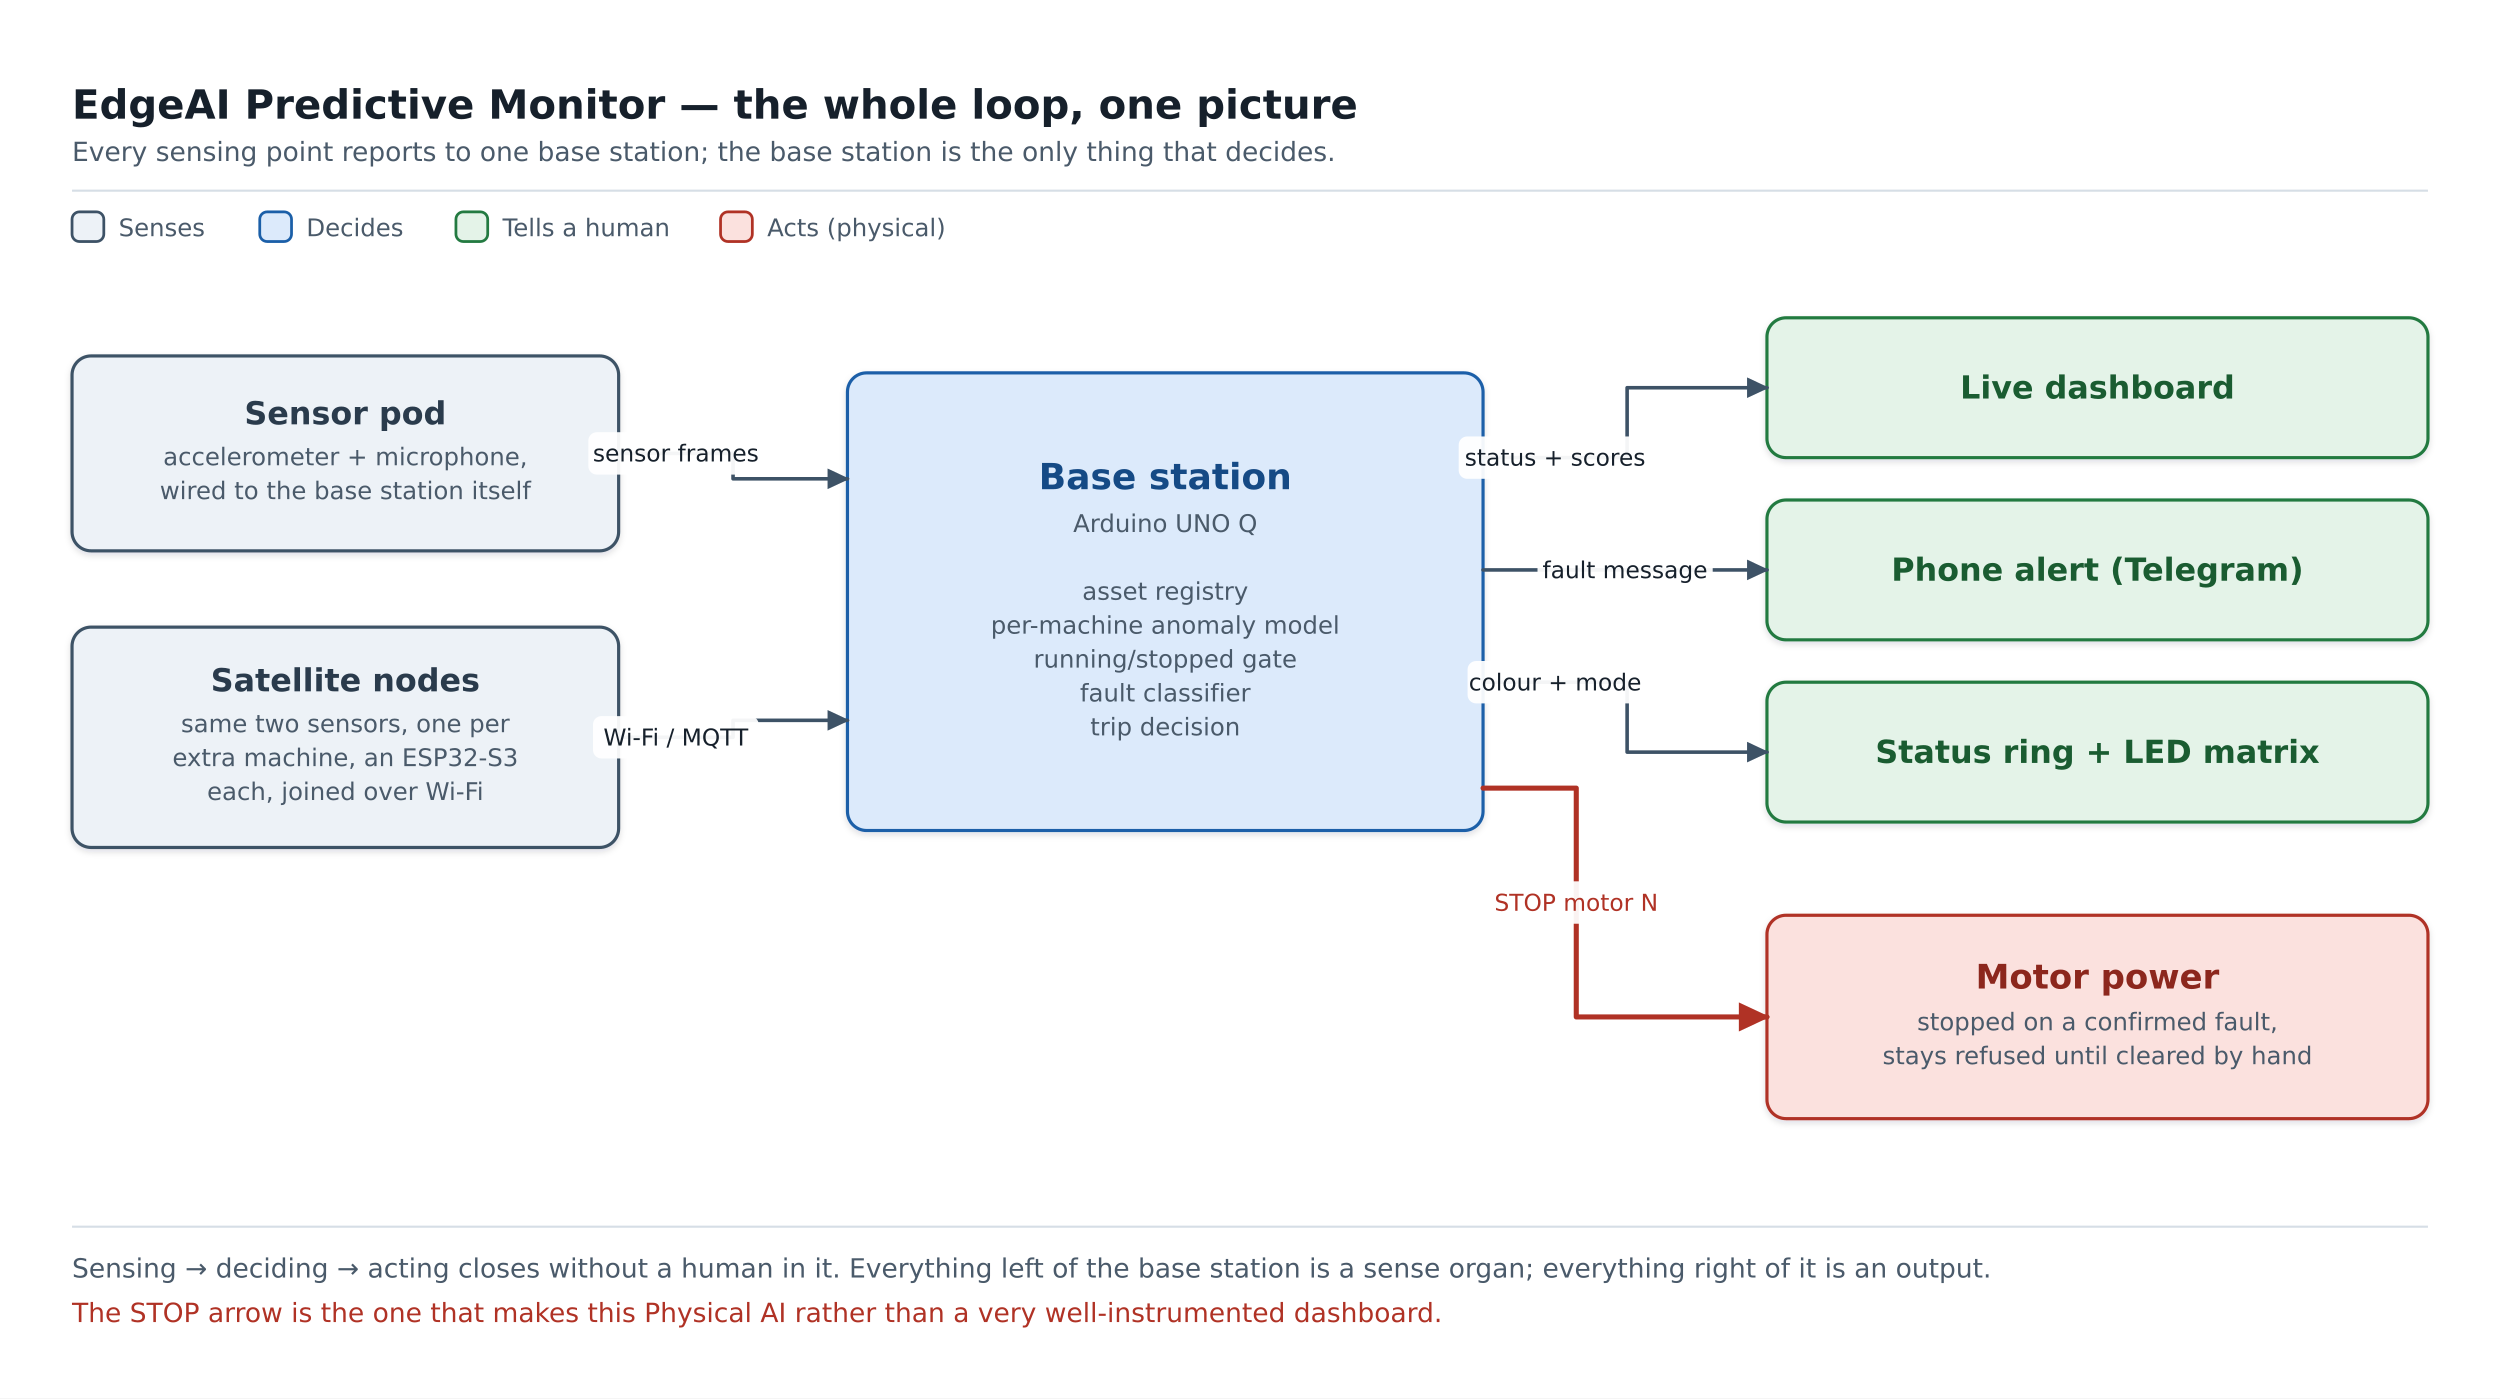
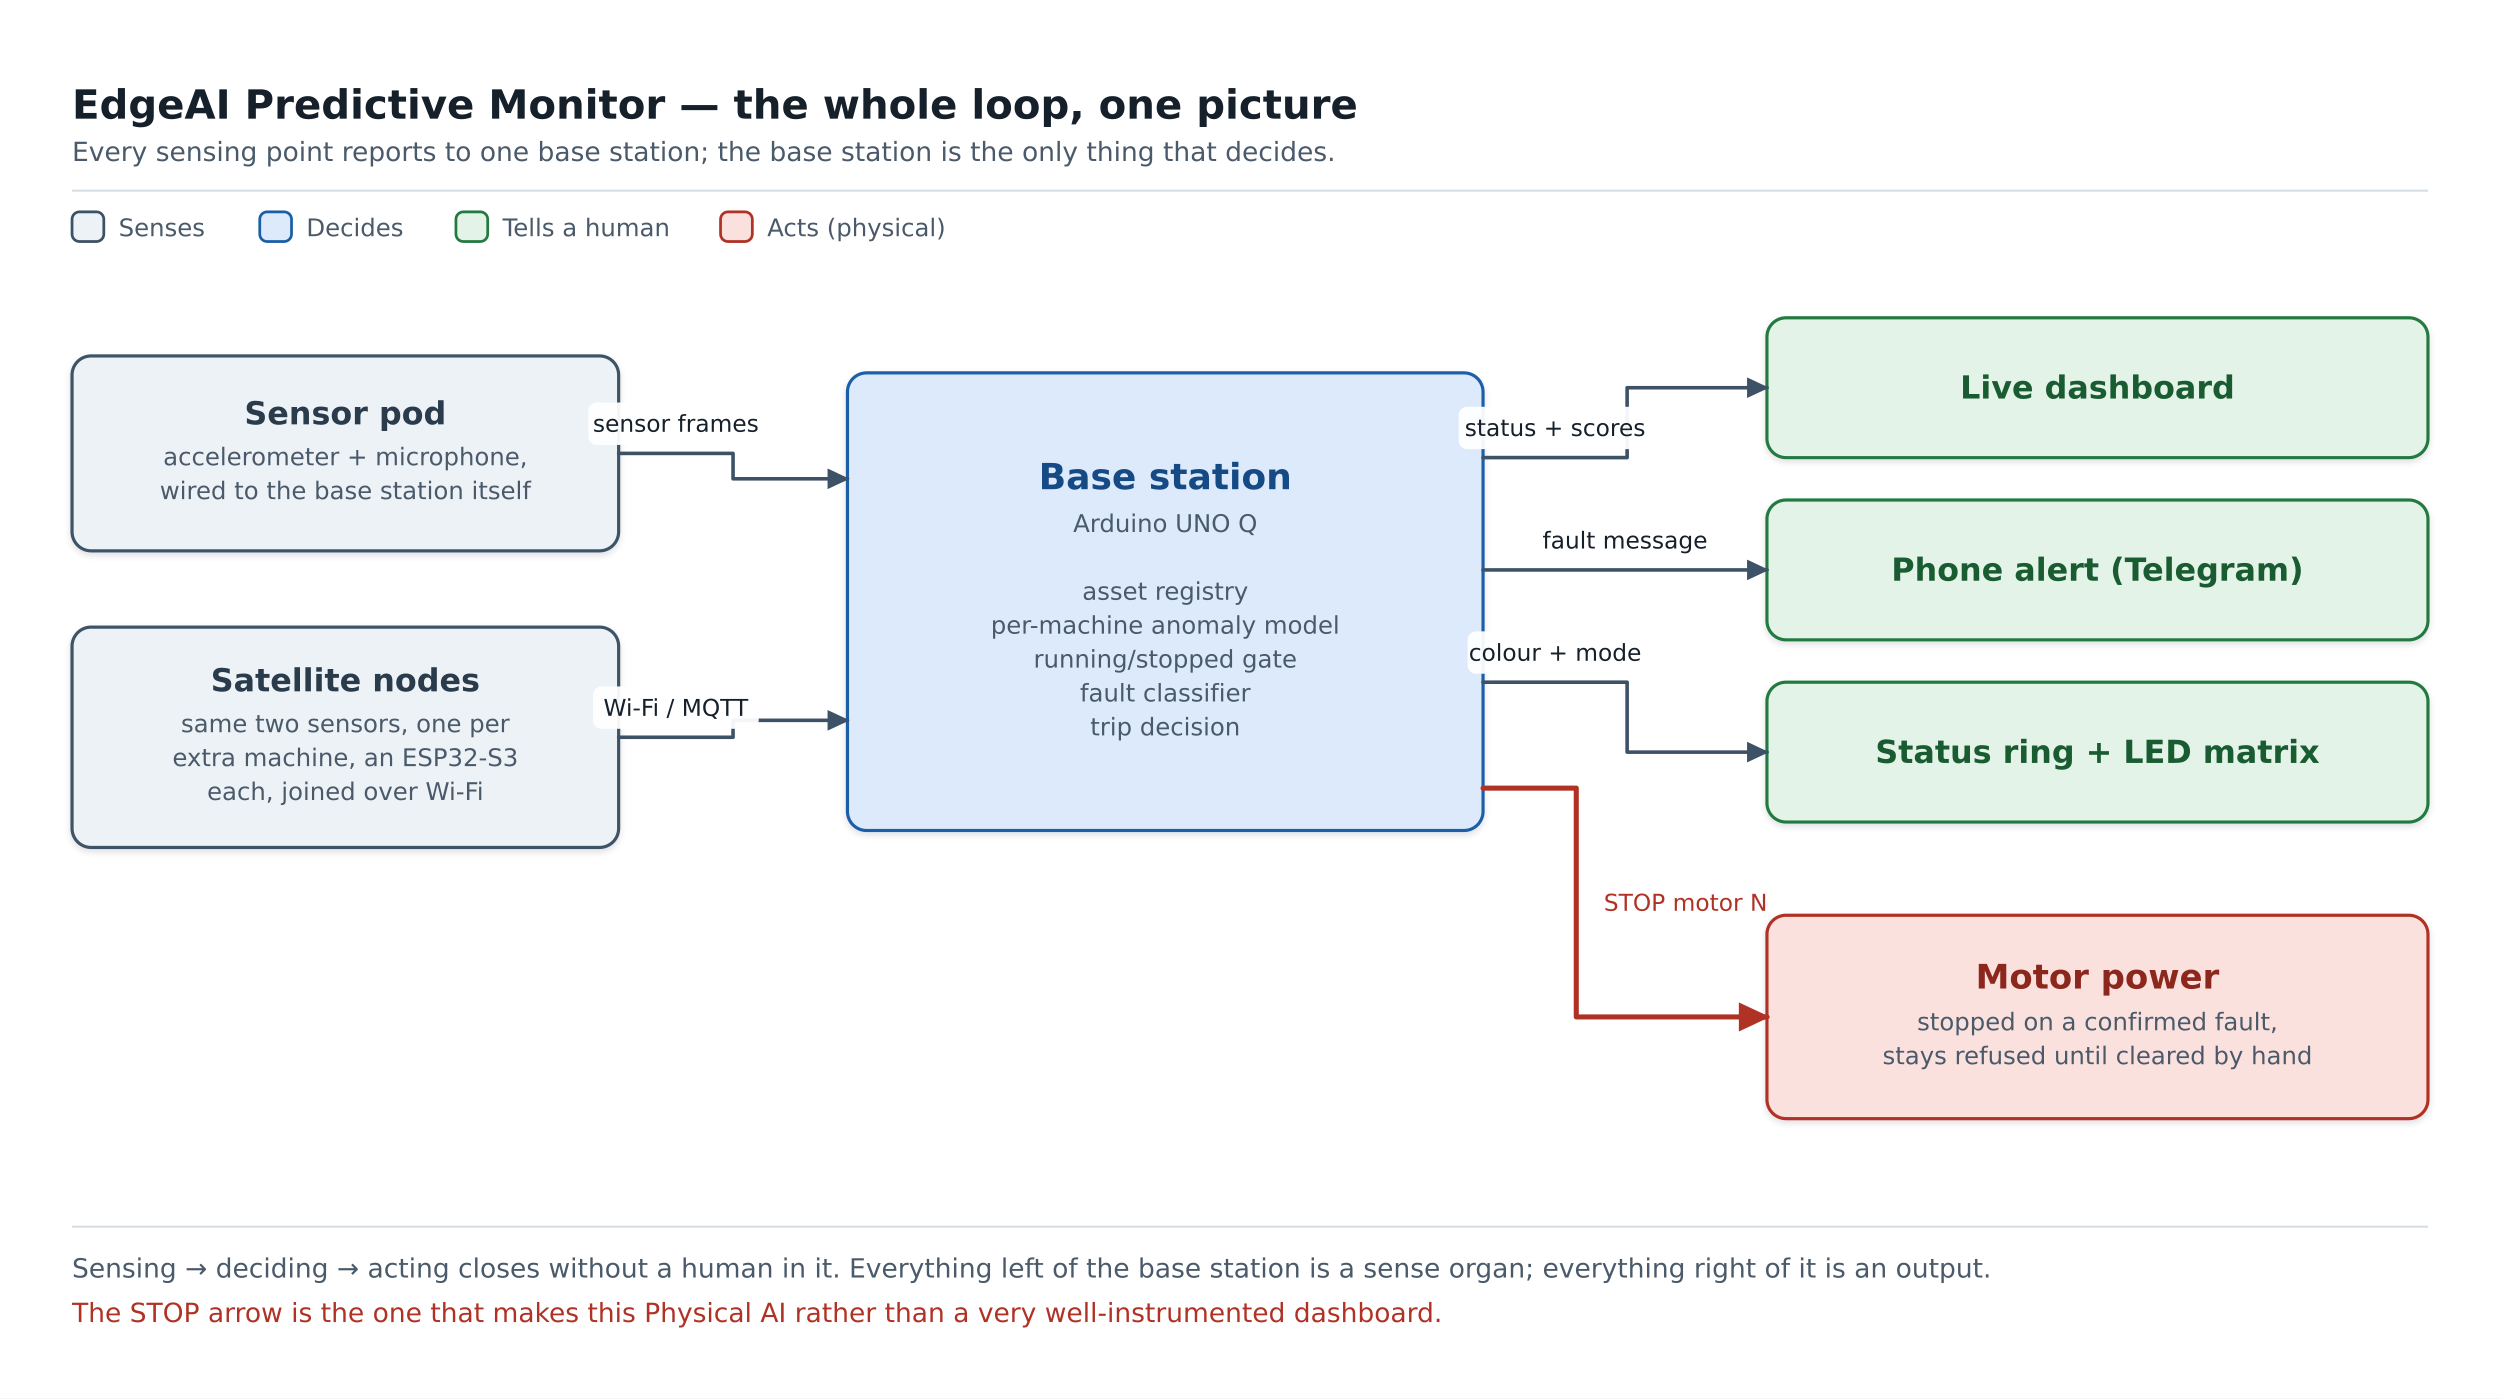
<svg xmlns="http://www.w3.org/2000/svg" width="1180" height="660" viewBox="0 0 1180 660">
  <defs>
    <marker id="arrow" viewBox="0 0 10 10" refX="8.5" refY="5" markerWidth="6.5" markerHeight="6.5" orient="auto-start-reverse">
      <path d="M0,0.6 L9.4,5 L0,9.4 z" fill="#3D5266" />
    </marker>
    <marker id="arrowAct" viewBox="0 0 10 10" refX="8.5" refY="5" markerWidth="6.5" markerHeight="6.5" orient="auto-start-reverse">
      <path d="M0,0.6 L9.4,5 L0,9.4 z" fill="#B03225" />
    </marker>
    <marker id="arrowSoft" viewBox="0 0 10 10" refX="8.5" refY="5" markerWidth="6.5" markerHeight="6.5" orient="auto-start-reverse">
      <path d="M0,0.6 L9.4,5 L0,9.4 z" fill="#8C9AA8" />
    </marker>
    <marker id="arrowTell" viewBox="0 0 10 10" refX="8.5" refY="5" markerWidth="6.5" markerHeight="6.5" orient="auto-start-reverse">
      <path d="M0,0.6 L9.4,5 L0,9.4 z" fill="#237A41" />
    </marker>
    <filter id="softshadow" x="-12%" y="-12%" width="130%" height="140%">
      <feDropShadow dx="0" dy="1.4" stdDeviation="1.6" flood-color="#16202B" flood-opacity="0.13" />
    </filter>
  </defs>
  <rect x="0" y="0" width="1180" height="660" fill="#FFFFFF" />
  <rect x="34.0" y="168.0" width="258.0" height="92.0" rx="9" fill="#EDF2F7" stroke="#3D5266" stroke-width="1.5" filter="url(#softshadow)" />
  <text x="163.0" y="200.3" font-family="DejaVu Sans, Helvetica, Arial, sans-serif" font-size="15" font-weight="bold" font-style="normal" text-anchor="middle" fill="#2A3B4C">Sensor pod</text>
  <text x="163.0" y="219.6" font-family="DejaVu Sans, Helvetica, Arial, sans-serif" font-size="11.5" font-weight="normal" font-style="normal" text-anchor="middle" fill="#4A5A6A">accelerometer + microphone,</text>
  <text x="163.0" y="235.6" font-family="DejaVu Sans, Helvetica, Arial, sans-serif" font-size="11.5" font-weight="normal" font-style="normal" text-anchor="middle" fill="#4A5A6A">wired to the base station itself</text>
  <rect x="34.0" y="296.0" width="258.0" height="104.0" rx="9" fill="#EDF2F7" stroke="#3D5266" stroke-width="1.5" filter="url(#softshadow)" />
  <text x="163.0" y="326.3" font-family="DejaVu Sans, Helvetica, Arial, sans-serif" font-size="15" font-weight="bold" font-style="normal" text-anchor="middle" fill="#2A3B4C">Satellite nodes</text>
  <text x="163.0" y="345.6" font-family="DejaVu Sans, Helvetica, Arial, sans-serif" font-size="11.5" font-weight="normal" font-style="normal" text-anchor="middle" fill="#4A5A6A">same two sensors, one per</text>
  <text x="163.0" y="361.6" font-family="DejaVu Sans, Helvetica, Arial, sans-serif" font-size="11.5" font-weight="normal" font-style="normal" text-anchor="middle" fill="#4A5A6A">extra machine, an ESP32-S3</text>
  <text x="163.0" y="377.6" font-family="DejaVu Sans, Helvetica, Arial, sans-serif" font-size="11.5" font-weight="normal" font-style="normal" text-anchor="middle" fill="#4A5A6A">each, joined over Wi-Fi</text>
  <rect x="400.0" y="176.0" width="300.0" height="216.0" rx="9" fill="#DCEAFB" stroke="#1B5FA8" stroke-width="1.5" filter="url(#softshadow)" />
  <text x="550.0" y="230.9" font-family="DejaVu Sans, Helvetica, Arial, sans-serif" font-size="17" font-weight="bold" font-style="normal" text-anchor="middle" fill="#154A85">Base station</text>
  <text x="550.0" y="251.1" font-family="DejaVu Sans, Helvetica, Arial, sans-serif" font-size="11.5" font-weight="normal" font-style="normal" text-anchor="middle" fill="#4A5A6A">Arduino UNO Q</text>
  <text x="550.0" y="267.1" font-family="DejaVu Sans, Helvetica, Arial, sans-serif" font-size="11.5" font-weight="normal" font-style="normal" text-anchor="middle" fill="#4A5A6A" />
  <text x="550.0" y="283.1" font-family="DejaVu Sans, Helvetica, Arial, sans-serif" font-size="11.5" font-weight="normal" font-style="normal" text-anchor="middle" fill="#4A5A6A">asset registry</text>
  <text x="550.0" y="299.1" font-family="DejaVu Sans, Helvetica, Arial, sans-serif" font-size="11.5" font-weight="normal" font-style="normal" text-anchor="middle" fill="#4A5A6A">per-machine anomaly model</text>
  <text x="550.0" y="315.1" font-family="DejaVu Sans, Helvetica, Arial, sans-serif" font-size="11.5" font-weight="normal" font-style="normal" text-anchor="middle" fill="#4A5A6A">running/stopped gate</text>
  <text x="550.0" y="331.1" font-family="DejaVu Sans, Helvetica, Arial, sans-serif" font-size="11.5" font-weight="normal" font-style="normal" text-anchor="middle" fill="#4A5A6A">fault classifier</text>
  <text x="550.0" y="347.1" font-family="DejaVu Sans, Helvetica, Arial, sans-serif" font-size="11.5" font-weight="normal" font-style="normal" text-anchor="middle" fill="#4A5A6A">trip decision</text>
  <rect x="834.0" y="150.0" width="312.0" height="66.0" rx="9" fill="#E4F3E8" stroke="#237A41" stroke-width="1.5" filter="url(#softshadow)" />
  <text x="990.0" y="188.1" font-family="DejaVu Sans, Helvetica, Arial, sans-serif" font-size="15" font-weight="bold" font-style="normal" text-anchor="middle" fill="#1A5C31">Live dashboard</text>
  <rect x="834.0" y="236.0" width="312.0" height="66.0" rx="9" fill="#E4F3E8" stroke="#237A41" stroke-width="1.5" filter="url(#softshadow)" />
  <text x="990.0" y="274.1" font-family="DejaVu Sans, Helvetica, Arial, sans-serif" font-size="15" font-weight="bold" font-style="normal" text-anchor="middle" fill="#1A5C31">Phone alert (Telegram)</text>
  <rect x="834.0" y="322.0" width="312.0" height="66.0" rx="9" fill="#E4F3E8" stroke="#237A41" stroke-width="1.5" filter="url(#softshadow)" />
  <text x="990.0" y="360.1" font-family="DejaVu Sans, Helvetica, Arial, sans-serif" font-size="15" font-weight="bold" font-style="normal" text-anchor="middle" fill="#1A5C31">Status ring + LED matrix</text>
  <rect x="834.0" y="432.0" width="312.0" height="96.0" rx="9" fill="#FBE1DE" stroke="#B03225" stroke-width="1.5" filter="url(#softshadow)" />
  <text x="990.0" y="466.6" font-family="DejaVu Sans, Helvetica, Arial, sans-serif" font-size="16" font-weight="bold" font-style="normal" text-anchor="middle" fill="#8C271D">Motor power</text>
  <text x="990.0" y="486.3" font-family="DejaVu Sans, Helvetica, Arial, sans-serif" font-size="11.5" font-weight="normal" font-style="normal" text-anchor="middle" fill="#4A5A6A">stopped on a confirmed fault,</text>
  <text x="990.0" y="502.3" font-family="DejaVu Sans, Helvetica, Arial, sans-serif" font-size="11.5" font-weight="normal" font-style="normal" text-anchor="middle" fill="#4A5A6A">stays refused until cleared by hand</text>
  <path d="M292.0,214.0 L346.0,214.0 L346.0,226.0 L400.0,226.0" fill="none" stroke="#3D5266" stroke-width="1.7" stroke-linejoin="round" stroke-linecap="round" marker-end="url(#arrow)" />
-   <rect x="277.7" y="204.0" width="82.7" height="20.0" rx="4" fill="#FFFFFF" opacity="0.94" />
-   <text x="319.0" y="217.8" font-family="DejaVu Sans, Helvetica, Arial, sans-serif" font-size="11" font-weight="normal" font-style="normal" text-anchor="middle" fill="#16202B">sensor frames</text>
+   <rect x="277.7" y="190.0" width="82.7" height="20.0" rx="4" fill="#FFFFFF" opacity="0.94" />
+   <text x="319.0" y="203.8" font-family="DejaVu Sans, Helvetica, Arial, sans-serif" font-size="11" font-weight="normal" font-style="normal" text-anchor="middle" fill="#16202B">sensor frames</text>
  <path d="M292.0,348.0 L346.0,348.0 L346.0,340.0 L400.0,340.0" fill="none" stroke="#3D5266" stroke-width="1.7" stroke-linejoin="round" stroke-linecap="round" marker-end="url(#arrow)" />
-   <rect x="279.9" y="338.0" width="78.2" height="20.0" rx="4" fill="#FFFFFF" opacity="0.94" />
-   <text x="319.0" y="351.9" font-family="DejaVu Sans, Helvetica, Arial, sans-serif" font-size="11" font-weight="normal" font-style="normal" text-anchor="middle" fill="#16202B">Wi-Fi / MQTT</text>
+   <rect x="279.9" y="324.0" width="78.2" height="20.0" rx="4" fill="#FFFFFF" opacity="0.94" />
+   <text x="319.0" y="337.9" font-family="DejaVu Sans, Helvetica, Arial, sans-serif" font-size="11" font-weight="normal" font-style="normal" text-anchor="middle" fill="#16202B">Wi-Fi / MQTT</text>
  <path d="M700.0,216.0 L768.0,216.0 L768.0,183.0 L834.0,183.0" fill="none" stroke="#3D5266" stroke-width="1.7" stroke-linejoin="round" stroke-linecap="round" marker-end="url(#arrow)" />
-   <rect x="688.5" y="206.0" width="90.9" height="20.0" rx="4" fill="#FFFFFF" opacity="0.94" />
-   <text x="734.0" y="219.8" font-family="DejaVu Sans, Helvetica, Arial, sans-serif" font-size="11" font-weight="normal" font-style="normal" text-anchor="middle" fill="#16202B">status + scores</text>
+   <rect x="688.5" y="192.0" width="90.9" height="20.0" rx="4" fill="#FFFFFF" opacity="0.94" />
+   <text x="734.0" y="205.8" font-family="DejaVu Sans, Helvetica, Arial, sans-serif" font-size="11" font-weight="normal" font-style="normal" text-anchor="middle" fill="#16202B">status + scores</text>
  <path d="M700.0,269.0 L834.0,269.0" fill="none" stroke="#3D5266" stroke-width="1.7" stroke-linejoin="round" stroke-linecap="round" marker-end="url(#arrow)" />
-   <rect x="725.7" y="259.0" width="82.7" height="20.0" rx="4" fill="#FFFFFF" opacity="0.94" />
-   <text x="767.0" y="272.9" font-family="DejaVu Sans, Helvetica, Arial, sans-serif" font-size="11" font-weight="normal" font-style="normal" text-anchor="middle" fill="#16202B">fault message</text>
+   <rect x="725.7" y="245.0" width="82.7" height="20.0" rx="4" fill="#FFFFFF" opacity="0.94" />
+   <text x="767.0" y="258.9" font-family="DejaVu Sans, Helvetica, Arial, sans-serif" font-size="11" font-weight="normal" font-style="normal" text-anchor="middle" fill="#16202B">fault message</text>
  <path d="M700.0,322.0 L768.0,322.0 L768.0,355.0 L834.0,355.0" fill="none" stroke="#3D5266" stroke-width="1.7" stroke-linejoin="round" stroke-linecap="round" marker-end="url(#arrow)" />
-   <rect x="692.7" y="312.0" width="82.7" height="20.0" rx="4" fill="#FFFFFF" opacity="0.94" />
-   <text x="734.0" y="325.9" font-family="DejaVu Sans, Helvetica, Arial, sans-serif" font-size="11" font-weight="normal" font-style="normal" text-anchor="middle" fill="#16202B">colour + mode</text>
+   <rect x="692.7" y="298.0" width="82.7" height="20.0" rx="4" fill="#FFFFFF" opacity="0.94" />
+   <text x="734.0" y="311.9" font-family="DejaVu Sans, Helvetica, Arial, sans-serif" font-size="11" font-weight="normal" font-style="normal" text-anchor="middle" fill="#16202B">colour + mode</text>
  <path d="M700.0,372.0 L744.0,372.0 L744.0,480.0 L834.0,480.0" fill="none" stroke="#B03225" stroke-width="2.4" stroke-linejoin="round" stroke-linecap="round" marker-end="url(#arrowAct)" />
-   <rect x="703.8" y="416.0" width="80.5" height="20.0" rx="4" fill="#FFFFFF" opacity="0.94" />
-   <text x="744.0" y="429.9" font-family="DejaVu Sans, Helvetica, Arial, sans-serif" font-size="11" font-weight="normal" font-style="normal" text-anchor="middle" fill="#B03225">STOP  motor N</text>
+   <rect x="751.0" y="416.0" width="80.5" height="20.0" rx="4" fill="#FFFFFF" opacity="0.94" />
+   <text x="757.0" y="429.9" font-family="DejaVu Sans, Helvetica, Arial, sans-serif" font-size="11" font-weight="normal" font-style="normal" text-anchor="start" fill="#B03225">STOP  motor N</text>
  <line x1="34.0" y1="90.0" x2="1146.0" y2="90.0" stroke="#D6DEE6" stroke-width="1" />
  <rect x="34.0" y="100.0" width="15" height="14" rx="3.5" fill="#EDF2F7" stroke="#3D5266" stroke-width="1.3" />
  <text x="56.0" y="111.5" font-family="DejaVu Sans, Helvetica, Arial, sans-serif" font-size="11.5" font-weight="normal" font-style="normal" text-anchor="start" fill="#4A5A6A">Senses</text>
  <rect x="122.6" y="100.0" width="15" height="14" rx="3.5" fill="#DCEAFB" stroke="#1B5FA8" stroke-width="1.3" />
  <text x="144.6" y="111.5" font-family="DejaVu Sans, Helvetica, Arial, sans-serif" font-size="11.5" font-weight="normal" font-style="normal" text-anchor="start" fill="#4A5A6A">Decides</text>
  <rect x="215.2" y="100.0" width="15" height="14" rx="3.5" fill="#E4F3E8" stroke="#237A41" stroke-width="1.3" />
  <text x="237.2" y="111.5" font-family="DejaVu Sans, Helvetica, Arial, sans-serif" font-size="11.5" font-weight="normal" font-style="normal" text-anchor="start" fill="#4A5A6A">Tells a human</text>
  <rect x="340.1" y="100.0" width="15" height="14" rx="3.5" fill="#FBE1DE" stroke="#B03225" stroke-width="1.3" />
  <text x="362.1" y="111.5" font-family="DejaVu Sans, Helvetica, Arial, sans-serif" font-size="11.5" font-weight="normal" font-style="normal" text-anchor="start" fill="#4A5A6A">Acts (physical)</text>
  <text x="34.0" y="56.0" font-family="DejaVu Sans, Helvetica, Arial, sans-serif" font-size="19" font-weight="bold" font-style="normal" text-anchor="start" fill="#16202B">EdgeAI Predictive Monitor — the whole loop, one picture</text>
  <text x="34.0" y="76.0" font-family="DejaVu Sans, Helvetica, Arial, sans-serif" font-size="12.5" font-weight="normal" font-style="normal" text-anchor="start" fill="#4A5A6A">Every sensing point reports to one base station; the base station is the only thing that decides.</text>
  <line x1="34.0" y1="579.0" x2="1146.0" y2="579.0" stroke="#D6DEE6" stroke-width="1" />
  <text x="34.0" y="603.0" font-family="DejaVu Sans, Helvetica, Arial, sans-serif" font-size="12.5" font-weight="normal" font-style="normal" text-anchor="start" fill="#4A5A6A">Sensing → deciding → acting closes without a human in it. Everything left of the base station is a sense organ; everything right of it is an output.</text>
  <text x="34.0" y="624.0" font-family="DejaVu Sans, Helvetica, Arial, sans-serif" font-size="12.5" font-weight="normal" font-style="normal" text-anchor="start" fill="#B03225">The STOP arrow is the one that makes this Physical AI rather than a very well-instrumented dashboard.</text>
</svg>
